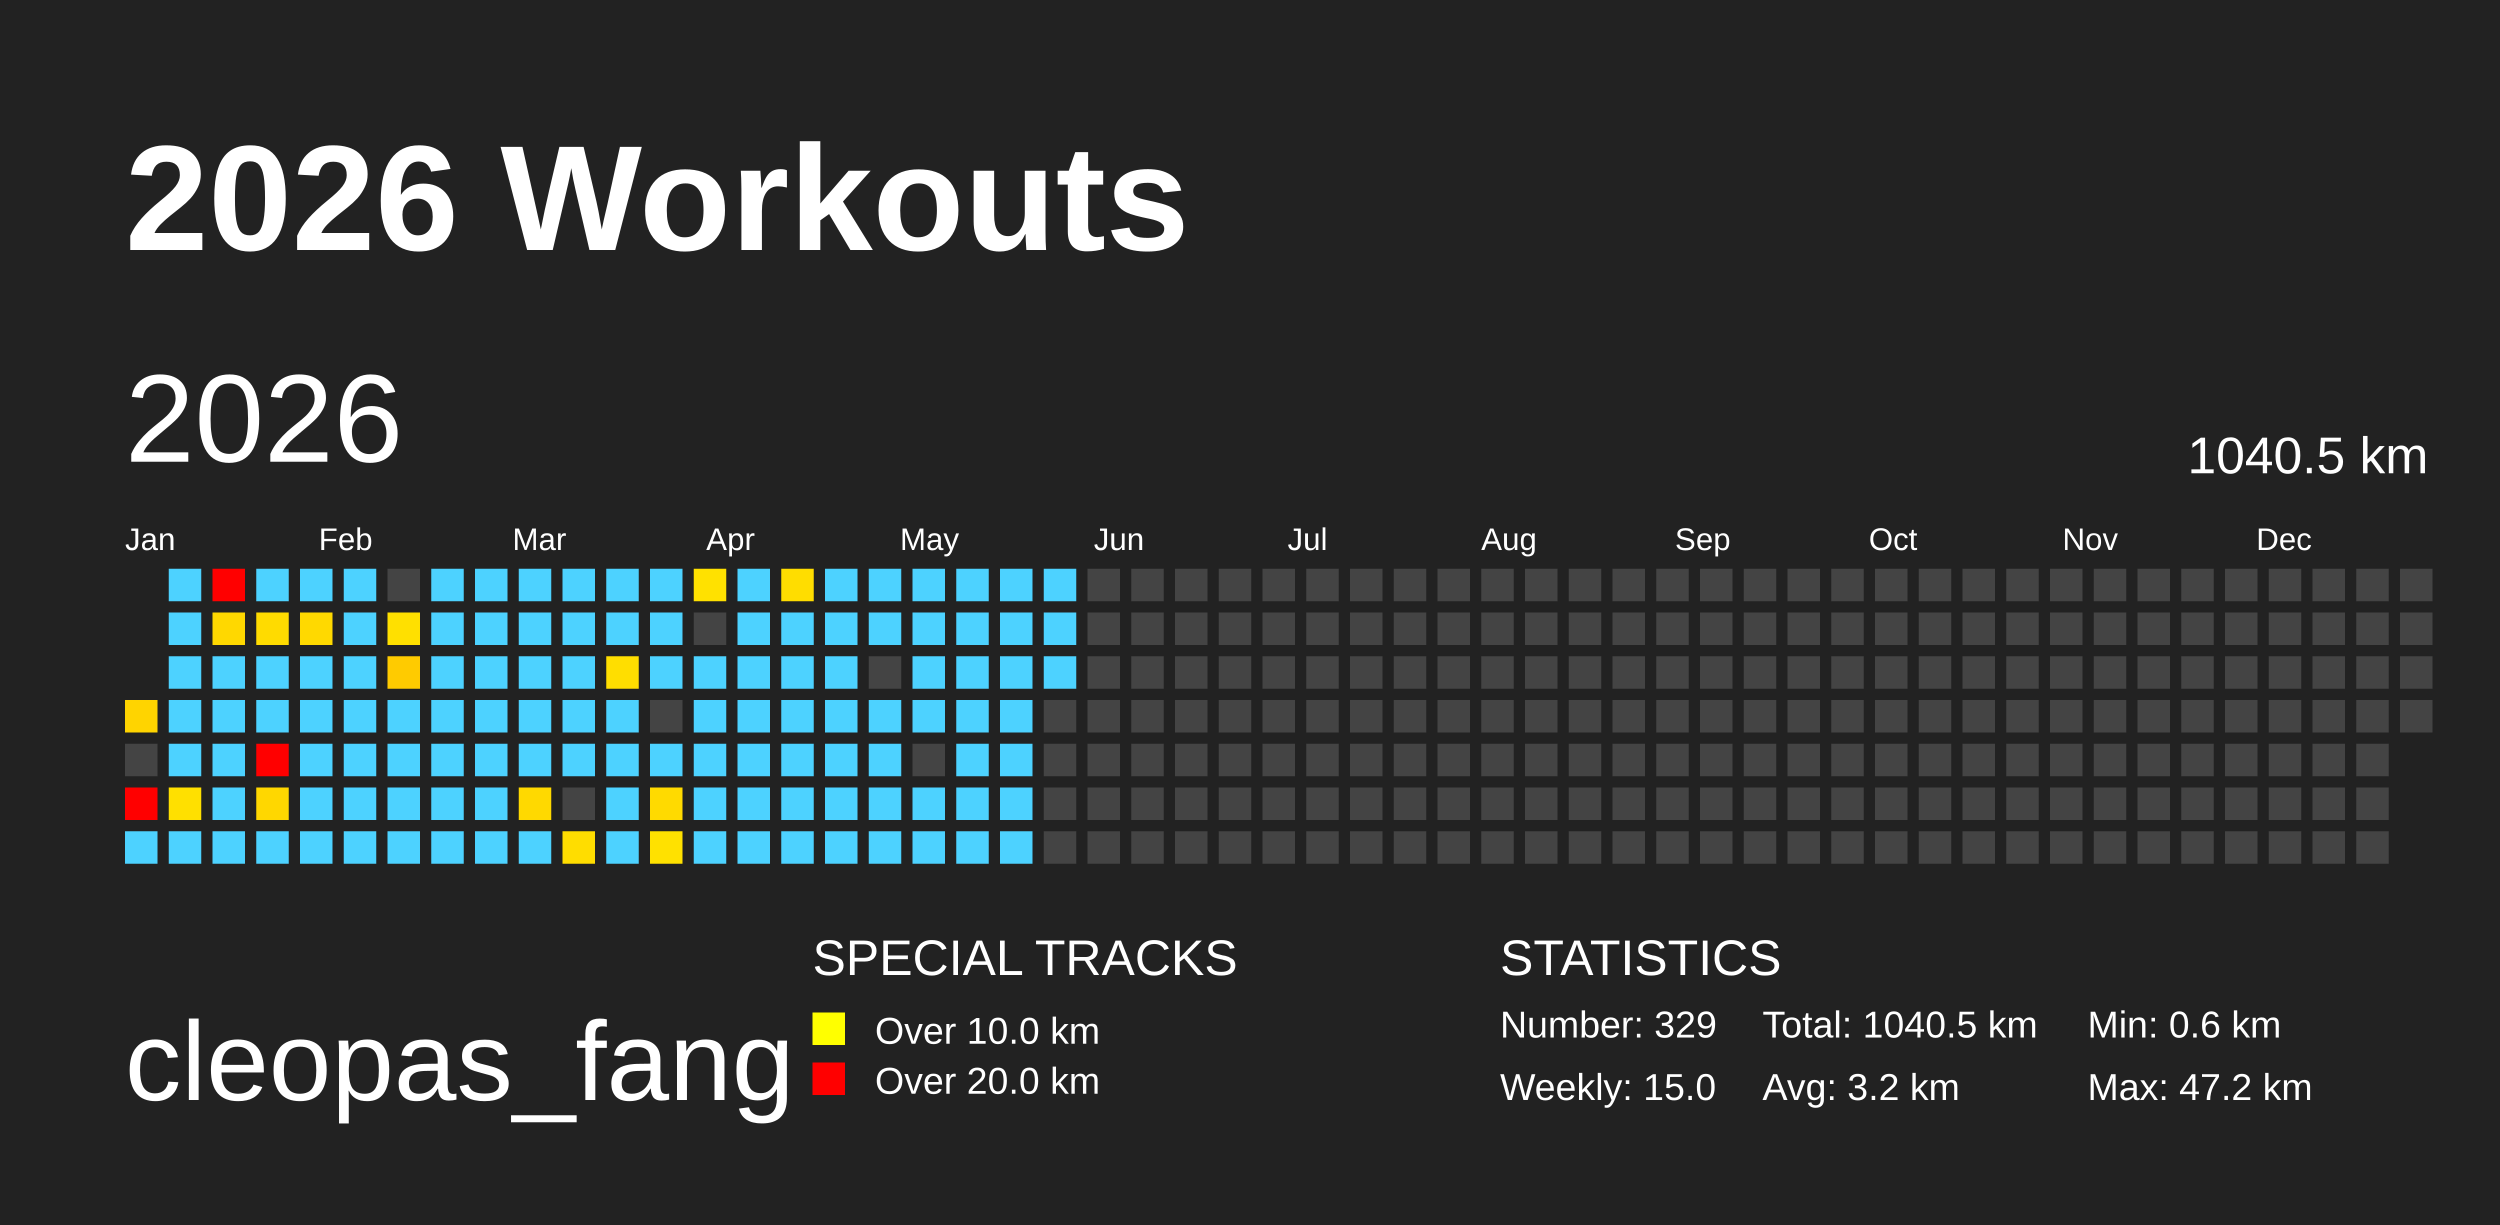
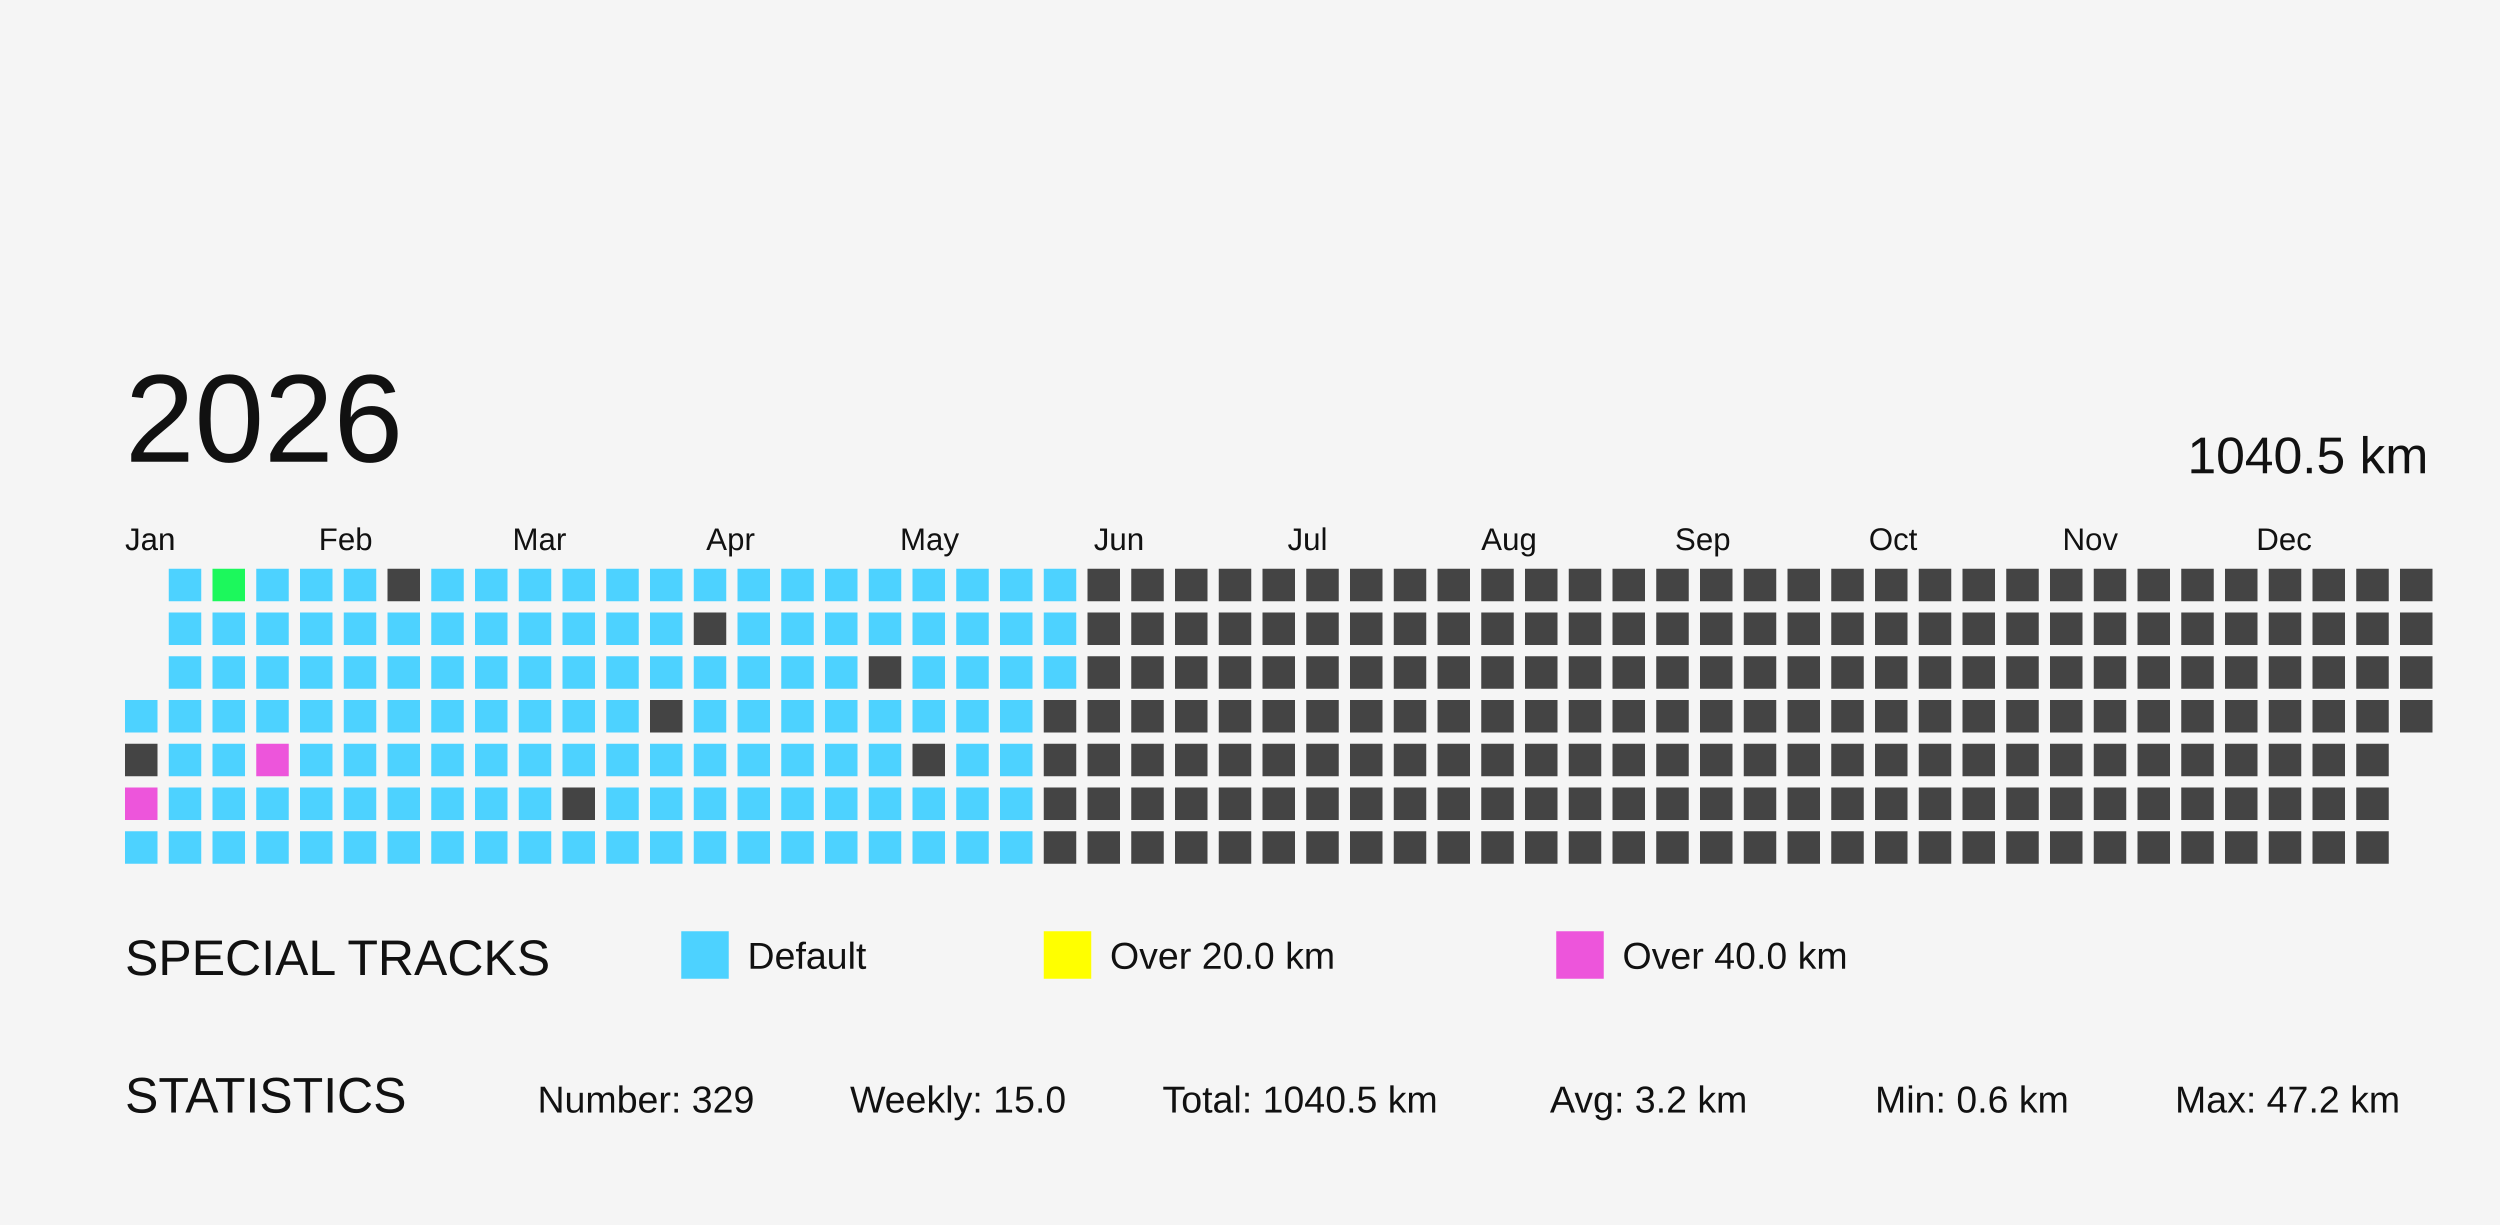
<svg xmlns="http://www.w3.org/2000/svg" baseProfile="full" height="98mm" version="1.1" viewBox="0,0,200,98" width="200mm">
  <defs>
    <pattern height="2" id="indoor-stripe" patternUnits="userSpaceOnUse" width="2">
      <line stroke="white" stroke-opacity="0.45" stroke-width="0.5" x1="0" x2="2" y1="2" y2="0" />
    </pattern>
  </defs>
-   <rect fill="#222222" height="98" width="200" x="0" y="0" />
-   <text fill="#FFFFFF" style="font-size:12px; font-family:Arial; font-weight:bold;" x="10" y="20">2026 Workouts</text>
-   <text fill="#FFFFFF" style="font-size:9px; font-family:Arial" x="10" y="88">cleopas_fang</text>
-   <text fill="#FFFFFF" style="font-size:4px; font-family:Arial" x="65" y="78">SPECIAL TRACKS</text>
-   <rect fill="yellow" height="2.6" width="2.6" x="65" y="81" />
-   <text fill="#FFFFFF" style="font-size:3px; font-family:Arial" x="70" y="83.5">Over 10.0 km</text>
-   <rect fill="red" height="2.6" width="2.6" x="65" y="85" />
-   <text fill="#FFFFFF" style="font-size:3px; font-family:Arial" x="70" y="87.5">Over 20.0 km</text>
-   <text fill="#FFFFFF" style="font-size:4px; font-family:Arial" x="120" y="78">STATISTICS</text>
-   <text fill="#FFFFFF" style="font-size:3px; font-family:Arial" x="120" y="83">Number: 329</text>
-   <text fill="#FFFFFF" style="font-size:3px; font-family:Arial" x="120" y="88">Weekly: 15.0</text>
-   <text fill="#FFFFFF" style="font-size:3px; font-family:Arial" x="141" y="83">Total: 1040.5 km</text>
-   <text fill="#FFFFFF" style="font-size:3px; font-family:Arial" x="141" y="88">Avg: 3.2 km</text>
-   <text fill="#FFFFFF" style="font-size:3px; font-family:Arial" x="167" y="83">Min: 0.6 km</text>
-   <text fill="#FFFFFF" style="font-size:3px; font-family:Arial" x="167" y="88">Max: 47.2 km</text>
-   <text dominant-baseline="hanging" fill="#FFFFFF" style="font-size:10.0px; font-family:Arial;" x="10" y="30">2026</text>
-   <text dominant-baseline="hanging" fill="#FFFFFF" style="font-size:4.125px; font-family:Arial;" x="175" y="35">1040.5 km</text>
-   <text fill="#FFFFFF" style="font-size:2.5px; font-family:Arial" x="10.0" y="44">Jan</text>
-   <text fill="#FFFFFF" style="font-size:2.5px; font-family:Arial" x="25.5" y="44">Feb</text>
-   <text fill="#FFFFFF" style="font-size:2.5px; font-family:Arial" x="41.0" y="44">Mar</text>
-   <text fill="#FFFFFF" style="font-size:2.5px; font-family:Arial" x="56.5" y="44">Apr</text>
-   <text fill="#FFFFFF" style="font-size:2.5px; font-family:Arial" x="72.0" y="44">May</text>
-   <text fill="#FFFFFF" style="font-size:2.5px; font-family:Arial" x="87.5" y="44">Jun</text>
-   <text fill="#FFFFFF" style="font-size:2.5px; font-family:Arial" x="103.0" y="44">Jul</text>
-   <text fill="#FFFFFF" style="font-size:2.5px; font-family:Arial" x="118.5" y="44">Aug</text>
-   <text fill="#FFFFFF" style="font-size:2.5px; font-family:Arial" x="134.0" y="44">Sep</text>
-   <text fill="#FFFFFF" style="font-size:2.5px; font-family:Arial" x="149.5" y="44">Oct</text>
-   <text fill="#FFFFFF" style="font-size:2.5px; font-family:Arial" x="165.0" y="44">Nov</text>
-   <text fill="#FFFFFF" style="font-size:2.5px; font-family:Arial" x="180.5" y="44">Dec</text>
-   <rect fill="#ffd400" height="2.6" width="2.6" x="10.0" y="56.0" />
+   <rect fill="#f5f5f5" height="98" width="200" x="0" y="0" />
+   <text fill="#111111" style="font-size:4px; font-family:Arial" x="10" y="78">SPECIAL TRACKS</text>
+   <rect fill="#4DD2FF" height="2.8" stroke="#4DD2FF" width="2.8" x="55" y="75" />
+   <text fill="#111111" style="font-size:3px; font-family:Arial" x="59.8" y="77.5">Default</text>
+   <rect fill="#FFFF00" height="2.8" stroke="#FFFF00" width="2.8" x="84" y="75" />
+   <text fill="#111111" style="font-size:3px; font-family:Arial" x="88.8" y="77.5">Over 20.0 km</text>
+   <rect fill="#ED55DB" height="2.8" stroke="#ED55DB" width="2.8" x="125" y="75" />
+   <text fill="#111111" style="font-size:3px; font-family:Arial" x="129.8" y="77.5">Over 40.0 km</text>
+   <text fill="#111111" style="font-size:4px; font-family:Arial" x="10" y="89">STATISTICS</text>
+   <text fill="#111111" style="font-size:3px; font-family:Arial" x="43" y="89">Number: 329</text>
+   <text fill="#111111" style="font-size:3px; font-family:Arial" x="68" y="89">Weekly: 15.0</text>
+   <text fill="#111111" style="font-size:3px; font-family:Arial" x="93" y="89">Total: 1040.5 km</text>
+   <text fill="#111111" style="font-size:3px; font-family:Arial" x="124" y="89">Avg: 3.2 km</text>
+   <text fill="#111111" style="font-size:3px; font-family:Arial" x="150" y="89">Min: 0.6 km</text>
+   <text fill="#111111" style="font-size:3px; font-family:Arial" x="174" y="89">Max: 47.2 km</text>
+   <text dominant-baseline="hanging" fill="#111111" style="font-size:10.0px; font-family:Arial;" x="10" y="30">2026</text>
+   <text dominant-baseline="hanging" fill="#111111" style="font-size:4.125px; font-family:Arial;" x="175" y="35">1040.5 km</text>
+   <text fill="#111111" style="font-size:2.5px; font-family:Arial" x="10.0" y="44">Jan</text>
+   <text fill="#111111" style="font-size:2.5px; font-family:Arial" x="25.5" y="44">Feb</text>
+   <text fill="#111111" style="font-size:2.5px; font-family:Arial" x="41.0" y="44">Mar</text>
+   <text fill="#111111" style="font-size:2.5px; font-family:Arial" x="56.5" y="44">Apr</text>
+   <text fill="#111111" style="font-size:2.5px; font-family:Arial" x="72.0" y="44">May</text>
+   <text fill="#111111" style="font-size:2.5px; font-family:Arial" x="87.5" y="44">Jun</text>
+   <text fill="#111111" style="font-size:2.5px; font-family:Arial" x="103.0" y="44">Jul</text>
+   <text fill="#111111" style="font-size:2.5px; font-family:Arial" x="118.5" y="44">Aug</text>
+   <text fill="#111111" style="font-size:2.5px; font-family:Arial" x="134.0" y="44">Sep</text>
+   <text fill="#111111" style="font-size:2.5px; font-family:Arial" x="149.5" y="44">Oct</text>
+   <text fill="#111111" style="font-size:2.5px; font-family:Arial" x="165.0" y="44">Nov</text>
+   <text fill="#111111" style="font-size:2.5px; font-family:Arial" x="180.5" y="44">Dec</text>
+   <rect fill="#4dd2ff" height="2.6" width="2.6" x="10.0" y="56.0" />
  <rect fill="#444444" height="2.6" width="2.6" x="10.0" y="59.5" />
-   <rect fill="red" height="2.6" width="2.6" x="10.0" y="63.0" />
+   <rect fill="#ED55DB" height="2.6" width="2.6" x="10.0" y="63.0" />
  <rect fill="#4dd2ff" height="2.6" width="2.6" x="10.0" y="66.5" />
  <rect fill="#4dd2ff" height="2.6" width="2.6" x="13.5" y="45.5" />
  <rect fill="#4dd2ff" height="2.6" width="2.6" x="13.5" y="49.0" />
  <rect fill="#4dd2ff" height="2.6" width="2.6" x="13.5" y="52.5" />
  <rect fill="#4dd2ff" height="2.6" width="2.6" x="13.5" y="56.0" />
  <rect fill="#4dd2ff" height="2.6" width="2.6" x="13.5" y="59.5" />
-   <rect fill="#ffe000" height="2.6" width="2.6" x="13.5" y="63.0" />
+   <rect fill="#4dd2ff" height="2.6" width="2.6" x="13.5" y="63.0" />
  <rect fill="#4dd2ff" height="2.6" width="2.6" x="13.5" y="66.5" />
-   <rect fill="red" height="2.6" width="2.6" x="17.0" y="45.5" />
-   <rect fill="#ffd800" height="2.6" width="2.6" x="17.0" y="49.0" />
+   <rect fill="#1cf85c" height="2.6" width="2.6" x="17.0" y="45.5" />
+   <rect fill="#4dd2ff" height="2.6" width="2.6" x="17.0" y="49.0" />
  <rect fill="#4dd2ff" height="2.6" width="2.6" x="17.0" y="52.5" />
  <rect fill="#4dd2ff" height="2.6" width="2.6" x="17.0" y="56.0" />
  <rect fill="#4dd2ff" height="2.6" width="2.6" x="17.0" y="59.5" />
  <rect fill="#4dd2ff" height="2.6" width="2.6" x="17.0" y="63.0" />
  <rect fill="#4dd2ff" height="2.6" width="2.6" x="17.0" y="66.5" />
  <rect fill="#4dd2ff" height="2.6" width="2.6" x="20.5" y="45.5" />
-   <rect fill="#ffdb00" height="2.6" width="2.6" x="20.5" y="49.0" />
+   <rect fill="#4dd2ff" height="2.6" width="2.6" x="20.5" y="49.0" />
  <rect fill="#4dd2ff" height="2.6" width="2.6" x="20.5" y="52.5" />
  <rect fill="#4dd2ff" height="2.6" width="2.6" x="20.5" y="56.0" />
-   <rect fill="red" height="2.6" width="2.6" x="20.5" y="59.5" />
-   <rect fill="#ffd700" height="2.6" width="2.6" x="20.5" y="63.0" />
+   <rect fill="#ED55DB" height="2.6" width="2.6" x="20.5" y="59.5" />
+   <rect fill="#4dd2ff" height="2.6" width="2.6" x="20.5" y="63.0" />
  <rect fill="#4dd2ff" height="2.6" width="2.6" x="20.5" y="66.5" />
  <rect fill="#4dd2ff" height="2.6" width="2.6" x="24.0" y="45.5" />
-   <rect fill="#ffd900" height="2.6" width="2.6" x="24.0" y="49.0" />
+   <rect fill="#4dd2ff" height="2.6" width="2.6" x="24.0" y="49.0" />
  <rect fill="#4dd2ff" height="2.6" width="2.6" x="24.0" y="52.5" />
  <rect fill="#4dd2ff" height="2.6" width="2.6" x="24.0" y="56.0" />
  <rect fill="#4dd2ff" height="2.6" width="2.6" x="24.0" y="59.5" />
  <rect fill="#4dd2ff" height="2.6" width="2.6" x="24.0" y="63.0" />
  <rect fill="#4dd2ff" height="2.6" width="2.6" x="24.0" y="66.5" />
  <rect fill="#4dd2ff" height="2.6" width="2.6" x="27.5" y="45.5" />
  <rect fill="#4dd2ff" height="2.6" width="2.6" x="27.5" y="49.0" />
  <rect fill="#4dd2ff" height="2.6" width="2.6" x="27.5" y="52.5" />
  <rect fill="#4dd2ff" height="2.6" width="2.6" x="27.5" y="56.0" />
  <rect fill="#4dd2ff" height="2.6" width="2.6" x="27.5" y="59.5" />
  <rect fill="#4dd2ff" height="2.6" width="2.6" x="27.5" y="63.0" />
  <rect fill="#4dd2ff" height="2.6" width="2.6" x="27.5" y="66.5" />
  <rect fill="#444444" height="2.6" width="2.6" x="31.0" y="45.5" />
-   <rect fill="#ffe000" height="2.6" width="2.6" x="31.0" y="49.0" />
-   <rect fill="#ffcb00" height="2.6" width="2.6" x="31.0" y="52.5" />
+   <rect fill="#4dd2ff" height="2.6" width="2.6" x="31.0" y="49.0" />
+   <rect fill="#4dd2ff" height="2.6" width="2.6" x="31.0" y="52.5" />
  <rect fill="#4dd2ff" height="2.6" width="2.6" x="31.0" y="56.0" />
  <rect fill="#4dd2ff" height="2.6" width="2.6" x="31.0" y="59.5" />
  <rect fill="#4dd2ff" height="2.6" width="2.6" x="31.0" y="63.0" />
  <rect fill="#4dd2ff" height="2.6" width="2.6" x="31.0" y="66.5" />
  <rect fill="#4dd2ff" height="2.6" width="2.6" x="34.5" y="45.5" />
  <rect fill="#4dd2ff" height="2.6" width="2.6" x="34.5" y="49.0" />
  <rect fill="#4dd2ff" height="2.6" width="2.6" x="34.5" y="52.5" />
  <rect fill="#4dd2ff" height="2.6" width="2.6" x="34.5" y="56.0" />
  <rect fill="#4dd2ff" height="2.6" width="2.6" x="34.5" y="59.5" />
  <rect fill="#4dd2ff" height="2.6" width="2.6" x="34.5" y="63.0" />
  <rect fill="#4dd2ff" height="2.6" width="2.6" x="34.5" y="66.5" />
  <rect fill="#4dd2ff" height="2.6" width="2.6" x="38.0" y="45.5" />
  <rect fill="#4dd2ff" height="2.6" width="2.6" x="38.0" y="49.0" />
  <rect fill="#4dd2ff" height="2.6" width="2.6" x="38.0" y="52.5" />
  <rect fill="#4dd2ff" height="2.6" width="2.6" x="38.0" y="56.0" />
  <rect fill="#4dd2ff" height="2.6" width="2.6" x="38.0" y="59.5" />
  <rect fill="#4dd2ff" height="2.6" width="2.6" x="38.0" y="63.0" />
  <rect fill="#4dd2ff" height="2.6" width="2.6" x="38.0" y="66.5" />
  <rect fill="#4dd2ff" height="2.6" width="2.6" x="41.5" y="45.5" />
  <rect fill="#4dd2ff" height="2.6" width="2.6" x="41.5" y="49.0" />
  <rect fill="#4dd2ff" height="2.6" width="2.6" x="41.5" y="52.5" />
  <rect fill="#4dd2ff" height="2.6" width="2.6" x="41.5" y="56.0" />
  <rect fill="#4dd2ff" height="2.6" width="2.6" x="41.5" y="59.5" />
-   <rect fill="#ffd900" height="2.6" width="2.6" x="41.5" y="63.0" />
+   <rect fill="#4dd2ff" height="2.6" width="2.6" x="41.5" y="63.0" />
  <rect fill="#4dd2ff" height="2.6" width="2.6" x="41.5" y="66.5" />
  <rect fill="#4dd2ff" height="2.6" width="2.6" x="45.0" y="45.5" />
  <rect fill="#4dd2ff" height="2.6" width="2.6" x="45.0" y="49.0" />
  <rect fill="#4dd2ff" height="2.6" width="2.6" x="45.0" y="52.5" />
  <rect fill="#4dd2ff" height="2.6" width="2.6" x="45.0" y="56.0" />
  <rect fill="#4dd2ff" height="2.6" width="2.6" x="45.0" y="59.5" />
  <rect fill="#444444" height="2.6" width="2.6" x="45.0" y="63.0" />
-   <rect fill="#ffdd00" height="2.6" width="2.6" x="45.0" y="66.5" />
+   <rect fill="#4dd2ff" height="2.6" width="2.6" x="45.0" y="66.5" />
  <rect fill="#4dd2ff" height="2.6" width="2.6" x="48.5" y="45.5" />
  <rect fill="#4dd2ff" height="2.6" width="2.6" x="48.5" y="49.0" />
-   <rect fill="#ffde00" height="2.6" width="2.6" x="48.5" y="52.5" />
+   <rect fill="#4dd2ff" height="2.6" width="2.6" x="48.5" y="52.5" />
  <rect fill="#4dd2ff" height="2.6" width="2.6" x="48.5" y="56.0" />
  <rect fill="#4dd2ff" height="2.6" width="2.6" x="48.5" y="59.5" />
  <rect fill="#4dd2ff" height="2.6" width="2.6" x="48.5" y="63.0" />
  <rect fill="#4dd2ff" height="2.6" width="2.6" x="48.5" y="66.5" />
  <rect fill="#4dd2ff" height="2.6" width="2.6" x="52.0" y="45.5" />
  <rect fill="#4dd2ff" height="2.6" width="2.6" x="52.0" y="49.0" />
  <rect fill="#4dd2ff" height="2.6" width="2.6" x="52.0" y="52.5" />
  <rect fill="#444444" height="2.6" width="2.6" x="52.0" y="56.0" />
  <rect fill="#4dd2ff" height="2.6" width="2.6" x="52.0" y="59.5" />
-   <rect fill="#ffda00" height="2.6" width="2.6" x="52.0" y="63.0" />
-   <rect fill="#ffe100" height="2.6" width="2.6" x="52.0" y="66.5" />
-   <rect fill="#ffe100" height="2.6" width="2.6" x="55.5" y="45.5" />
+   <rect fill="#4dd2ff" height="2.6" width="2.6" x="52.0" y="63.0" />
+   <rect fill="#4dd2ff" height="2.6" width="2.6" x="52.0" y="66.5" />
+   <rect fill="#4dd2ff" height="2.6" width="2.6" x="55.5" y="45.5" />
  <rect fill="#444444" height="2.6" width="2.6" x="55.5" y="49.0" />
  <rect fill="#4dd2ff" height="2.6" width="2.6" x="55.5" y="52.5" />
  <rect fill="#4dd2ff" height="2.6" width="2.6" x="55.5" y="56.0" />
  <rect fill="#4dd2ff" height="2.6" width="2.6" x="55.5" y="59.5" />
  <rect fill="#4dd2ff" height="2.6" width="2.6" x="55.5" y="63.0" />
  <rect fill="#4dd2ff" height="2.6" width="2.6" x="55.5" y="66.5" />
  <rect fill="#4dd2ff" height="2.6" width="2.6" x="59.0" y="45.5" />
  <rect fill="#4dd2ff" height="2.6" width="2.6" x="59.0" y="49.0" />
  <rect fill="#4dd2ff" height="2.6" width="2.6" x="59.0" y="52.5" />
  <rect fill="#4dd2ff" height="2.6" width="2.6" x="59.0" y="56.0" />
  <rect fill="#4dd2ff" height="2.6" width="2.6" x="59.0" y="59.5" />
  <rect fill="#4dd2ff" height="2.6" width="2.6" x="59.0" y="63.0" />
  <rect fill="#4dd2ff" height="2.6" width="2.6" x="59.0" y="66.5" />
-   <rect fill="#ffdd00" height="2.6" width="2.6" x="62.5" y="45.5" />
+   <rect fill="#4dd2ff" height="2.6" width="2.6" x="62.5" y="45.5" />
  <rect fill="#4dd2ff" height="2.6" width="2.6" x="62.5" y="49.0" />
  <rect fill="#4dd2ff" height="2.6" width="2.6" x="62.5" y="52.5" />
  <rect fill="#4dd2ff" height="2.6" width="2.6" x="62.5" y="56.0" />
  <rect fill="#4dd2ff" height="2.6" width="2.6" x="62.5" y="59.5" />
  <rect fill="#4dd2ff" height="2.6" width="2.6" x="62.5" y="63.0" />
  <rect fill="#4dd2ff" height="2.6" width="2.6" x="62.5" y="66.5" />
  <rect fill="#4dd2ff" height="2.6" width="2.6" x="66.0" y="45.5" />
  <rect fill="#4dd2ff" height="2.6" width="2.6" x="66.0" y="49.0" />
  <rect fill="#4dd2ff" height="2.6" width="2.6" x="66.0" y="52.5" />
  <rect fill="#4dd2ff" height="2.6" width="2.6" x="66.0" y="56.0" />
  <rect fill="#4dd2ff" height="2.6" width="2.6" x="66.0" y="59.5" />
  <rect fill="#4dd2ff" height="2.6" width="2.6" x="66.0" y="63.0" />
  <rect fill="#4dd2ff" height="2.6" width="2.6" x="66.0" y="66.5" />
  <rect fill="#4dd2ff" height="2.6" width="2.6" x="69.5" y="45.5" />
  <rect fill="#4dd2ff" height="2.6" width="2.6" x="69.5" y="49.0" />
  <rect fill="#444444" height="2.6" width="2.6" x="69.5" y="52.5" />
  <rect fill="#4dd2ff" height="2.6" width="2.6" x="69.5" y="56.0" />
  <rect fill="#4dd2ff" height="2.6" width="2.6" x="69.5" y="59.5" />
  <rect fill="#4dd2ff" height="2.6" width="2.6" x="69.5" y="63.0" />
  <rect fill="#4dd2ff" height="2.6" width="2.6" x="69.5" y="66.5" />
  <rect fill="#4dd2ff" height="2.6" width="2.6" x="73.0" y="45.5" />
  <rect fill="#4dd2ff" height="2.6" width="2.6" x="73.0" y="49.0" />
  <rect fill="#4dd2ff" height="2.6" width="2.6" x="73.0" y="52.5" />
  <rect fill="#4dd2ff" height="2.6" width="2.6" x="73.0" y="56.0" />
  <rect fill="#444444" height="2.6" width="2.6" x="73.0" y="59.5" />
  <rect fill="#4dd2ff" height="2.6" width="2.6" x="73.0" y="63.0" />
  <rect fill="#4dd2ff" height="2.6" width="2.6" x="73.0" y="66.5" />
  <rect fill="#4dd2ff" height="2.6" width="2.6" x="76.5" y="45.5" />
  <rect fill="#4dd2ff" height="2.6" width="2.6" x="76.5" y="49.0" />
  <rect fill="#4dd2ff" height="2.6" width="2.6" x="76.5" y="52.5" />
  <rect fill="#4dd2ff" height="2.6" width="2.6" x="76.5" y="56.0" />
  <rect fill="#4dd2ff" height="2.6" width="2.6" x="76.5" y="59.5" />
  <rect fill="#4dd2ff" height="2.6" width="2.6" x="76.5" y="63.0" />
  <rect fill="#4dd2ff" height="2.6" width="2.6" x="76.5" y="66.5" />
  <rect fill="#4dd2ff" height="2.6" width="2.6" x="80.0" y="45.5" />
  <rect fill="#4dd2ff" height="2.6" width="2.6" x="80.0" y="49.0" />
  <rect fill="#4dd2ff" height="2.6" width="2.6" x="80.0" y="52.5" />
  <rect fill="#4dd2ff" height="2.6" width="2.6" x="80.0" y="56.0" />
  <rect fill="#4dd2ff" height="2.6" width="2.6" x="80.0" y="59.5" />
  <rect fill="#4dd2ff" height="2.6" width="2.6" x="80.0" y="63.0" />
  <rect fill="#4dd2ff" height="2.6" width="2.6" x="80.0" y="66.5" />
  <rect fill="#4dd2ff" height="2.6" width="2.6" x="83.5" y="45.5" />
  <rect fill="#4dd2ff" height="2.6" width="2.6" x="83.5" y="49.0" />
  <rect fill="#4dd2ff" height="2.6" width="2.6" x="83.5" y="52.5" />
  <rect fill="#444444" height="2.6" width="2.6" x="83.5" y="56.0" />
  <rect fill="#444444" height="2.6" width="2.6" x="83.5" y="59.5" />
  <rect fill="#444444" height="2.6" width="2.6" x="83.5" y="63.0" />
  <rect fill="#444444" height="2.6" width="2.6" x="83.5" y="66.5" />
  <rect fill="#444444" height="2.6" width="2.6" x="87.0" y="45.5" />
  <rect fill="#444444" height="2.6" width="2.6" x="87.0" y="49.0" />
  <rect fill="#444444" height="2.6" width="2.6" x="87.0" y="52.5" />
  <rect fill="#444444" height="2.6" width="2.6" x="87.0" y="56.0" />
  <rect fill="#444444" height="2.6" width="2.6" x="87.0" y="59.5" />
  <rect fill="#444444" height="2.6" width="2.6" x="87.0" y="63.0" />
  <rect fill="#444444" height="2.6" width="2.6" x="87.0" y="66.5" />
  <rect fill="#444444" height="2.6" width="2.6" x="90.5" y="45.5" />
  <rect fill="#444444" height="2.6" width="2.6" x="90.5" y="49.0" />
  <rect fill="#444444" height="2.6" width="2.6" x="90.5" y="52.5" />
  <rect fill="#444444" height="2.6" width="2.6" x="90.5" y="56.0" />
  <rect fill="#444444" height="2.6" width="2.6" x="90.5" y="59.5" />
  <rect fill="#444444" height="2.6" width="2.6" x="90.5" y="63.0" />
  <rect fill="#444444" height="2.6" width="2.6" x="90.5" y="66.5" />
  <rect fill="#444444" height="2.6" width="2.6" x="94.0" y="45.5" />
  <rect fill="#444444" height="2.6" width="2.6" x="94.0" y="49.0" />
  <rect fill="#444444" height="2.6" width="2.6" x="94.0" y="52.5" />
  <rect fill="#444444" height="2.6" width="2.6" x="94.0" y="56.0" />
  <rect fill="#444444" height="2.6" width="2.6" x="94.0" y="59.5" />
  <rect fill="#444444" height="2.6" width="2.6" x="94.0" y="63.0" />
  <rect fill="#444444" height="2.6" width="2.6" x="94.0" y="66.5" />
  <rect fill="#444444" height="2.6" width="2.6" x="97.5" y="45.5" />
  <rect fill="#444444" height="2.6" width="2.6" x="97.5" y="49.0" />
  <rect fill="#444444" height="2.6" width="2.6" x="97.5" y="52.5" />
  <rect fill="#444444" height="2.6" width="2.6" x="97.5" y="56.0" />
  <rect fill="#444444" height="2.6" width="2.6" x="97.5" y="59.5" />
  <rect fill="#444444" height="2.6" width="2.6" x="97.5" y="63.0" />
  <rect fill="#444444" height="2.6" width="2.6" x="97.5" y="66.5" />
  <rect fill="#444444" height="2.6" width="2.6" x="101.0" y="45.5" />
  <rect fill="#444444" height="2.6" width="2.6" x="101.0" y="49.0" />
  <rect fill="#444444" height="2.6" width="2.6" x="101.0" y="52.5" />
  <rect fill="#444444" height="2.6" width="2.6" x="101.0" y="56.0" />
  <rect fill="#444444" height="2.6" width="2.6" x="101.0" y="59.5" />
  <rect fill="#444444" height="2.6" width="2.6" x="101.0" y="63.0" />
  <rect fill="#444444" height="2.6" width="2.6" x="101.0" y="66.5" />
  <rect fill="#444444" height="2.6" width="2.6" x="104.5" y="45.5" />
  <rect fill="#444444" height="2.6" width="2.6" x="104.5" y="49.0" />
  <rect fill="#444444" height="2.6" width="2.6" x="104.5" y="52.5" />
  <rect fill="#444444" height="2.6" width="2.6" x="104.5" y="56.0" />
  <rect fill="#444444" height="2.6" width="2.6" x="104.5" y="59.5" />
  <rect fill="#444444" height="2.6" width="2.6" x="104.5" y="63.0" />
  <rect fill="#444444" height="2.6" width="2.6" x="104.5" y="66.5" />
  <rect fill="#444444" height="2.6" width="2.6" x="108.0" y="45.5" />
  <rect fill="#444444" height="2.6" width="2.6" x="108.0" y="49.0" />
  <rect fill="#444444" height="2.6" width="2.6" x="108.0" y="52.5" />
  <rect fill="#444444" height="2.6" width="2.6" x="108.0" y="56.0" />
  <rect fill="#444444" height="2.6" width="2.6" x="108.0" y="59.5" />
  <rect fill="#444444" height="2.6" width="2.6" x="108.0" y="63.0" />
  <rect fill="#444444" height="2.6" width="2.6" x="108.0" y="66.5" />
  <rect fill="#444444" height="2.6" width="2.6" x="111.5" y="45.5" />
  <rect fill="#444444" height="2.6" width="2.6" x="111.5" y="49.0" />
  <rect fill="#444444" height="2.6" width="2.6" x="111.5" y="52.5" />
  <rect fill="#444444" height="2.6" width="2.6" x="111.5" y="56.0" />
  <rect fill="#444444" height="2.6" width="2.6" x="111.5" y="59.5" />
  <rect fill="#444444" height="2.6" width="2.6" x="111.5" y="63.0" />
  <rect fill="#444444" height="2.6" width="2.6" x="111.5" y="66.5" />
  <rect fill="#444444" height="2.6" width="2.6" x="115.0" y="45.5" />
  <rect fill="#444444" height="2.6" width="2.6" x="115.0" y="49.0" />
  <rect fill="#444444" height="2.6" width="2.6" x="115.0" y="52.5" />
  <rect fill="#444444" height="2.6" width="2.6" x="115.0" y="56.0" />
  <rect fill="#444444" height="2.6" width="2.6" x="115.0" y="59.5" />
  <rect fill="#444444" height="2.6" width="2.6" x="115.0" y="63.0" />
  <rect fill="#444444" height="2.6" width="2.6" x="115.0" y="66.5" />
  <rect fill="#444444" height="2.6" width="2.6" x="118.5" y="45.5" />
  <rect fill="#444444" height="2.6" width="2.6" x="118.5" y="49.0" />
  <rect fill="#444444" height="2.6" width="2.6" x="118.5" y="52.5" />
  <rect fill="#444444" height="2.6" width="2.6" x="118.5" y="56.0" />
  <rect fill="#444444" height="2.6" width="2.6" x="118.5" y="59.5" />
  <rect fill="#444444" height="2.6" width="2.6" x="118.5" y="63.0" />
  <rect fill="#444444" height="2.6" width="2.6" x="118.5" y="66.5" />
  <rect fill="#444444" height="2.6" width="2.6" x="122.0" y="45.5" />
  <rect fill="#444444" height="2.6" width="2.6" x="122.0" y="49.0" />
  <rect fill="#444444" height="2.6" width="2.6" x="122.0" y="52.5" />
  <rect fill="#444444" height="2.6" width="2.6" x="122.0" y="56.0" />
  <rect fill="#444444" height="2.6" width="2.6" x="122.0" y="59.5" />
  <rect fill="#444444" height="2.6" width="2.6" x="122.0" y="63.0" />
  <rect fill="#444444" height="2.6" width="2.6" x="122.0" y="66.5" />
  <rect fill="#444444" height="2.6" width="2.6" x="125.5" y="45.5" />
  <rect fill="#444444" height="2.6" width="2.6" x="125.5" y="49.0" />
  <rect fill="#444444" height="2.6" width="2.6" x="125.5" y="52.5" />
  <rect fill="#444444" height="2.6" width="2.6" x="125.5" y="56.0" />
  <rect fill="#444444" height="2.6" width="2.6" x="125.5" y="59.5" />
  <rect fill="#444444" height="2.6" width="2.6" x="125.5" y="63.0" />
  <rect fill="#444444" height="2.6" width="2.6" x="125.5" y="66.5" />
  <rect fill="#444444" height="2.6" width="2.6" x="129.0" y="45.5" />
  <rect fill="#444444" height="2.6" width="2.6" x="129.0" y="49.0" />
  <rect fill="#444444" height="2.6" width="2.6" x="129.0" y="52.5" />
  <rect fill="#444444" height="2.6" width="2.6" x="129.0" y="56.0" />
  <rect fill="#444444" height="2.6" width="2.6" x="129.0" y="59.5" />
  <rect fill="#444444" height="2.6" width="2.6" x="129.0" y="63.0" />
  <rect fill="#444444" height="2.6" width="2.6" x="129.0" y="66.5" />
  <rect fill="#444444" height="2.6" width="2.6" x="132.5" y="45.5" />
  <rect fill="#444444" height="2.6" width="2.6" x="132.5" y="49.0" />
  <rect fill="#444444" height="2.6" width="2.6" x="132.5" y="52.5" />
  <rect fill="#444444" height="2.6" width="2.6" x="132.5" y="56.0" />
  <rect fill="#444444" height="2.6" width="2.6" x="132.5" y="59.5" />
  <rect fill="#444444" height="2.6" width="2.6" x="132.5" y="63.0" />
  <rect fill="#444444" height="2.6" width="2.6" x="132.5" y="66.5" />
  <rect fill="#444444" height="2.6" width="2.6" x="136.0" y="45.5" />
  <rect fill="#444444" height="2.6" width="2.6" x="136.0" y="49.0" />
  <rect fill="#444444" height="2.6" width="2.6" x="136.0" y="52.5" />
  <rect fill="#444444" height="2.6" width="2.6" x="136.0" y="56.0" />
  <rect fill="#444444" height="2.6" width="2.6" x="136.0" y="59.5" />
  <rect fill="#444444" height="2.6" width="2.6" x="136.0" y="63.0" />
  <rect fill="#444444" height="2.6" width="2.6" x="136.0" y="66.5" />
  <rect fill="#444444" height="2.6" width="2.6" x="139.5" y="45.5" />
  <rect fill="#444444" height="2.6" width="2.6" x="139.5" y="49.0" />
  <rect fill="#444444" height="2.6" width="2.6" x="139.5" y="52.5" />
  <rect fill="#444444" height="2.6" width="2.6" x="139.5" y="56.0" />
  <rect fill="#444444" height="2.6" width="2.6" x="139.5" y="59.5" />
  <rect fill="#444444" height="2.6" width="2.6" x="139.5" y="63.0" />
  <rect fill="#444444" height="2.6" width="2.6" x="139.5" y="66.5" />
  <rect fill="#444444" height="2.6" width="2.6" x="143.0" y="45.5" />
  <rect fill="#444444" height="2.6" width="2.6" x="143.0" y="49.0" />
  <rect fill="#444444" height="2.6" width="2.6" x="143.0" y="52.5" />
  <rect fill="#444444" height="2.6" width="2.6" x="143.0" y="56.0" />
  <rect fill="#444444" height="2.6" width="2.6" x="143.0" y="59.5" />
  <rect fill="#444444" height="2.6" width="2.6" x="143.0" y="63.0" />
  <rect fill="#444444" height="2.6" width="2.6" x="143.0" y="66.5" />
  <rect fill="#444444" height="2.6" width="2.6" x="146.5" y="45.5" />
  <rect fill="#444444" height="2.6" width="2.6" x="146.5" y="49.0" />
  <rect fill="#444444" height="2.6" width="2.6" x="146.5" y="52.5" />
  <rect fill="#444444" height="2.6" width="2.6" x="146.5" y="56.0" />
  <rect fill="#444444" height="2.6" width="2.6" x="146.5" y="59.5" />
  <rect fill="#444444" height="2.6" width="2.6" x="146.5" y="63.0" />
  <rect fill="#444444" height="2.6" width="2.6" x="146.5" y="66.5" />
  <rect fill="#444444" height="2.6" width="2.6" x="150.0" y="45.5" />
  <rect fill="#444444" height="2.6" width="2.6" x="150.0" y="49.0" />
  <rect fill="#444444" height="2.6" width="2.6" x="150.0" y="52.5" />
  <rect fill="#444444" height="2.6" width="2.6" x="150.0" y="56.0" />
  <rect fill="#444444" height="2.6" width="2.6" x="150.0" y="59.5" />
  <rect fill="#444444" height="2.6" width="2.6" x="150.0" y="63.0" />
  <rect fill="#444444" height="2.6" width="2.6" x="150.0" y="66.5" />
  <rect fill="#444444" height="2.6" width="2.6" x="153.5" y="45.5" />
  <rect fill="#444444" height="2.6" width="2.6" x="153.5" y="49.0" />
  <rect fill="#444444" height="2.6" width="2.6" x="153.5" y="52.5" />
  <rect fill="#444444" height="2.6" width="2.6" x="153.5" y="56.0" />
  <rect fill="#444444" height="2.6" width="2.6" x="153.5" y="59.5" />
  <rect fill="#444444" height="2.6" width="2.6" x="153.5" y="63.0" />
  <rect fill="#444444" height="2.6" width="2.6" x="153.5" y="66.5" />
  <rect fill="#444444" height="2.6" width="2.6" x="157.0" y="45.5" />
  <rect fill="#444444" height="2.6" width="2.6" x="157.0" y="49.0" />
  <rect fill="#444444" height="2.6" width="2.6" x="157.0" y="52.5" />
  <rect fill="#444444" height="2.6" width="2.6" x="157.0" y="56.0" />
  <rect fill="#444444" height="2.6" width="2.6" x="157.0" y="59.5" />
  <rect fill="#444444" height="2.6" width="2.6" x="157.0" y="63.0" />
  <rect fill="#444444" height="2.6" width="2.6" x="157.0" y="66.5" />
  <rect fill="#444444" height="2.6" width="2.6" x="160.5" y="45.5" />
  <rect fill="#444444" height="2.6" width="2.6" x="160.5" y="49.0" />
  <rect fill="#444444" height="2.6" width="2.6" x="160.5" y="52.5" />
  <rect fill="#444444" height="2.6" width="2.6" x="160.5" y="56.0" />
  <rect fill="#444444" height="2.6" width="2.6" x="160.5" y="59.5" />
  <rect fill="#444444" height="2.6" width="2.6" x="160.5" y="63.0" />
  <rect fill="#444444" height="2.6" width="2.6" x="160.5" y="66.5" />
  <rect fill="#444444" height="2.6" width="2.6" x="164.0" y="45.5" />
  <rect fill="#444444" height="2.6" width="2.6" x="164.0" y="49.0" />
  <rect fill="#444444" height="2.6" width="2.6" x="164.0" y="52.5" />
  <rect fill="#444444" height="2.6" width="2.6" x="164.0" y="56.0" />
  <rect fill="#444444" height="2.6" width="2.6" x="164.0" y="59.5" />
  <rect fill="#444444" height="2.6" width="2.6" x="164.0" y="63.0" />
  <rect fill="#444444" height="2.6" width="2.6" x="164.0" y="66.5" />
  <rect fill="#444444" height="2.6" width="2.6" x="167.5" y="45.5" />
  <rect fill="#444444" height="2.6" width="2.6" x="167.5" y="49.0" />
  <rect fill="#444444" height="2.6" width="2.6" x="167.5" y="52.5" />
  <rect fill="#444444" height="2.6" width="2.6" x="167.5" y="56.0" />
  <rect fill="#444444" height="2.6" width="2.6" x="167.5" y="59.5" />
  <rect fill="#444444" height="2.6" width="2.6" x="167.5" y="63.0" />
  <rect fill="#444444" height="2.6" width="2.6" x="167.5" y="66.5" />
  <rect fill="#444444" height="2.6" width="2.6" x="171.0" y="45.5" />
  <rect fill="#444444" height="2.6" width="2.6" x="171.0" y="49.0" />
  <rect fill="#444444" height="2.6" width="2.6" x="171.0" y="52.5" />
  <rect fill="#444444" height="2.6" width="2.6" x="171.0" y="56.0" />
  <rect fill="#444444" height="2.6" width="2.6" x="171.0" y="59.5" />
  <rect fill="#444444" height="2.6" width="2.6" x="171.0" y="63.0" />
  <rect fill="#444444" height="2.6" width="2.6" x="171.0" y="66.5" />
  <rect fill="#444444" height="2.6" width="2.6" x="174.5" y="45.5" />
  <rect fill="#444444" height="2.6" width="2.6" x="174.5" y="49.0" />
  <rect fill="#444444" height="2.6" width="2.6" x="174.5" y="52.5" />
  <rect fill="#444444" height="2.6" width="2.6" x="174.5" y="56.0" />
  <rect fill="#444444" height="2.6" width="2.6" x="174.5" y="59.5" />
  <rect fill="#444444" height="2.6" width="2.6" x="174.5" y="63.0" />
  <rect fill="#444444" height="2.6" width="2.6" x="174.5" y="66.5" />
  <rect fill="#444444" height="2.6" width="2.6" x="178.0" y="45.5" />
  <rect fill="#444444" height="2.6" width="2.6" x="178.0" y="49.0" />
  <rect fill="#444444" height="2.6" width="2.6" x="178.0" y="52.5" />
  <rect fill="#444444" height="2.6" width="2.6" x="178.0" y="56.0" />
  <rect fill="#444444" height="2.6" width="2.6" x="178.0" y="59.5" />
  <rect fill="#444444" height="2.6" width="2.6" x="178.0" y="63.0" />
  <rect fill="#444444" height="2.6" width="2.6" x="178.0" y="66.5" />
  <rect fill="#444444" height="2.6" width="2.6" x="181.5" y="45.5" />
  <rect fill="#444444" height="2.6" width="2.6" x="181.5" y="49.0" />
  <rect fill="#444444" height="2.6" width="2.6" x="181.5" y="52.5" />
  <rect fill="#444444" height="2.6" width="2.6" x="181.5" y="56.0" />
  <rect fill="#444444" height="2.6" width="2.6" x="181.5" y="59.5" />
  <rect fill="#444444" height="2.6" width="2.6" x="181.5" y="63.0" />
  <rect fill="#444444" height="2.6" width="2.6" x="181.5" y="66.5" />
  <rect fill="#444444" height="2.6" width="2.6" x="185.0" y="45.5" />
  <rect fill="#444444" height="2.6" width="2.6" x="185.0" y="49.0" />
  <rect fill="#444444" height="2.6" width="2.6" x="185.0" y="52.5" />
  <rect fill="#444444" height="2.6" width="2.6" x="185.0" y="56.0" />
  <rect fill="#444444" height="2.6" width="2.6" x="185.0" y="59.5" />
  <rect fill="#444444" height="2.6" width="2.6" x="185.0" y="63.0" />
  <rect fill="#444444" height="2.6" width="2.6" x="185.0" y="66.5" />
  <rect fill="#444444" height="2.6" width="2.6" x="188.5" y="45.5" />
  <rect fill="#444444" height="2.6" width="2.6" x="188.5" y="49.0" />
  <rect fill="#444444" height="2.6" width="2.6" x="188.5" y="52.5" />
  <rect fill="#444444" height="2.6" width="2.6" x="188.5" y="56.0" />
  <rect fill="#444444" height="2.6" width="2.6" x="188.5" y="59.5" />
  <rect fill="#444444" height="2.6" width="2.6" x="188.5" y="63.0" />
  <rect fill="#444444" height="2.6" width="2.6" x="188.5" y="66.5" />
  <rect fill="#444444" height="2.6" width="2.6" x="192.0" y="45.5" />
  <rect fill="#444444" height="2.6" width="2.6" x="192.0" y="49.0" />
  <rect fill="#444444" height="2.6" width="2.6" x="192.0" y="52.5" />
  <rect fill="#444444" height="2.6" width="2.6" x="192.0" y="56.0" />
</svg>
